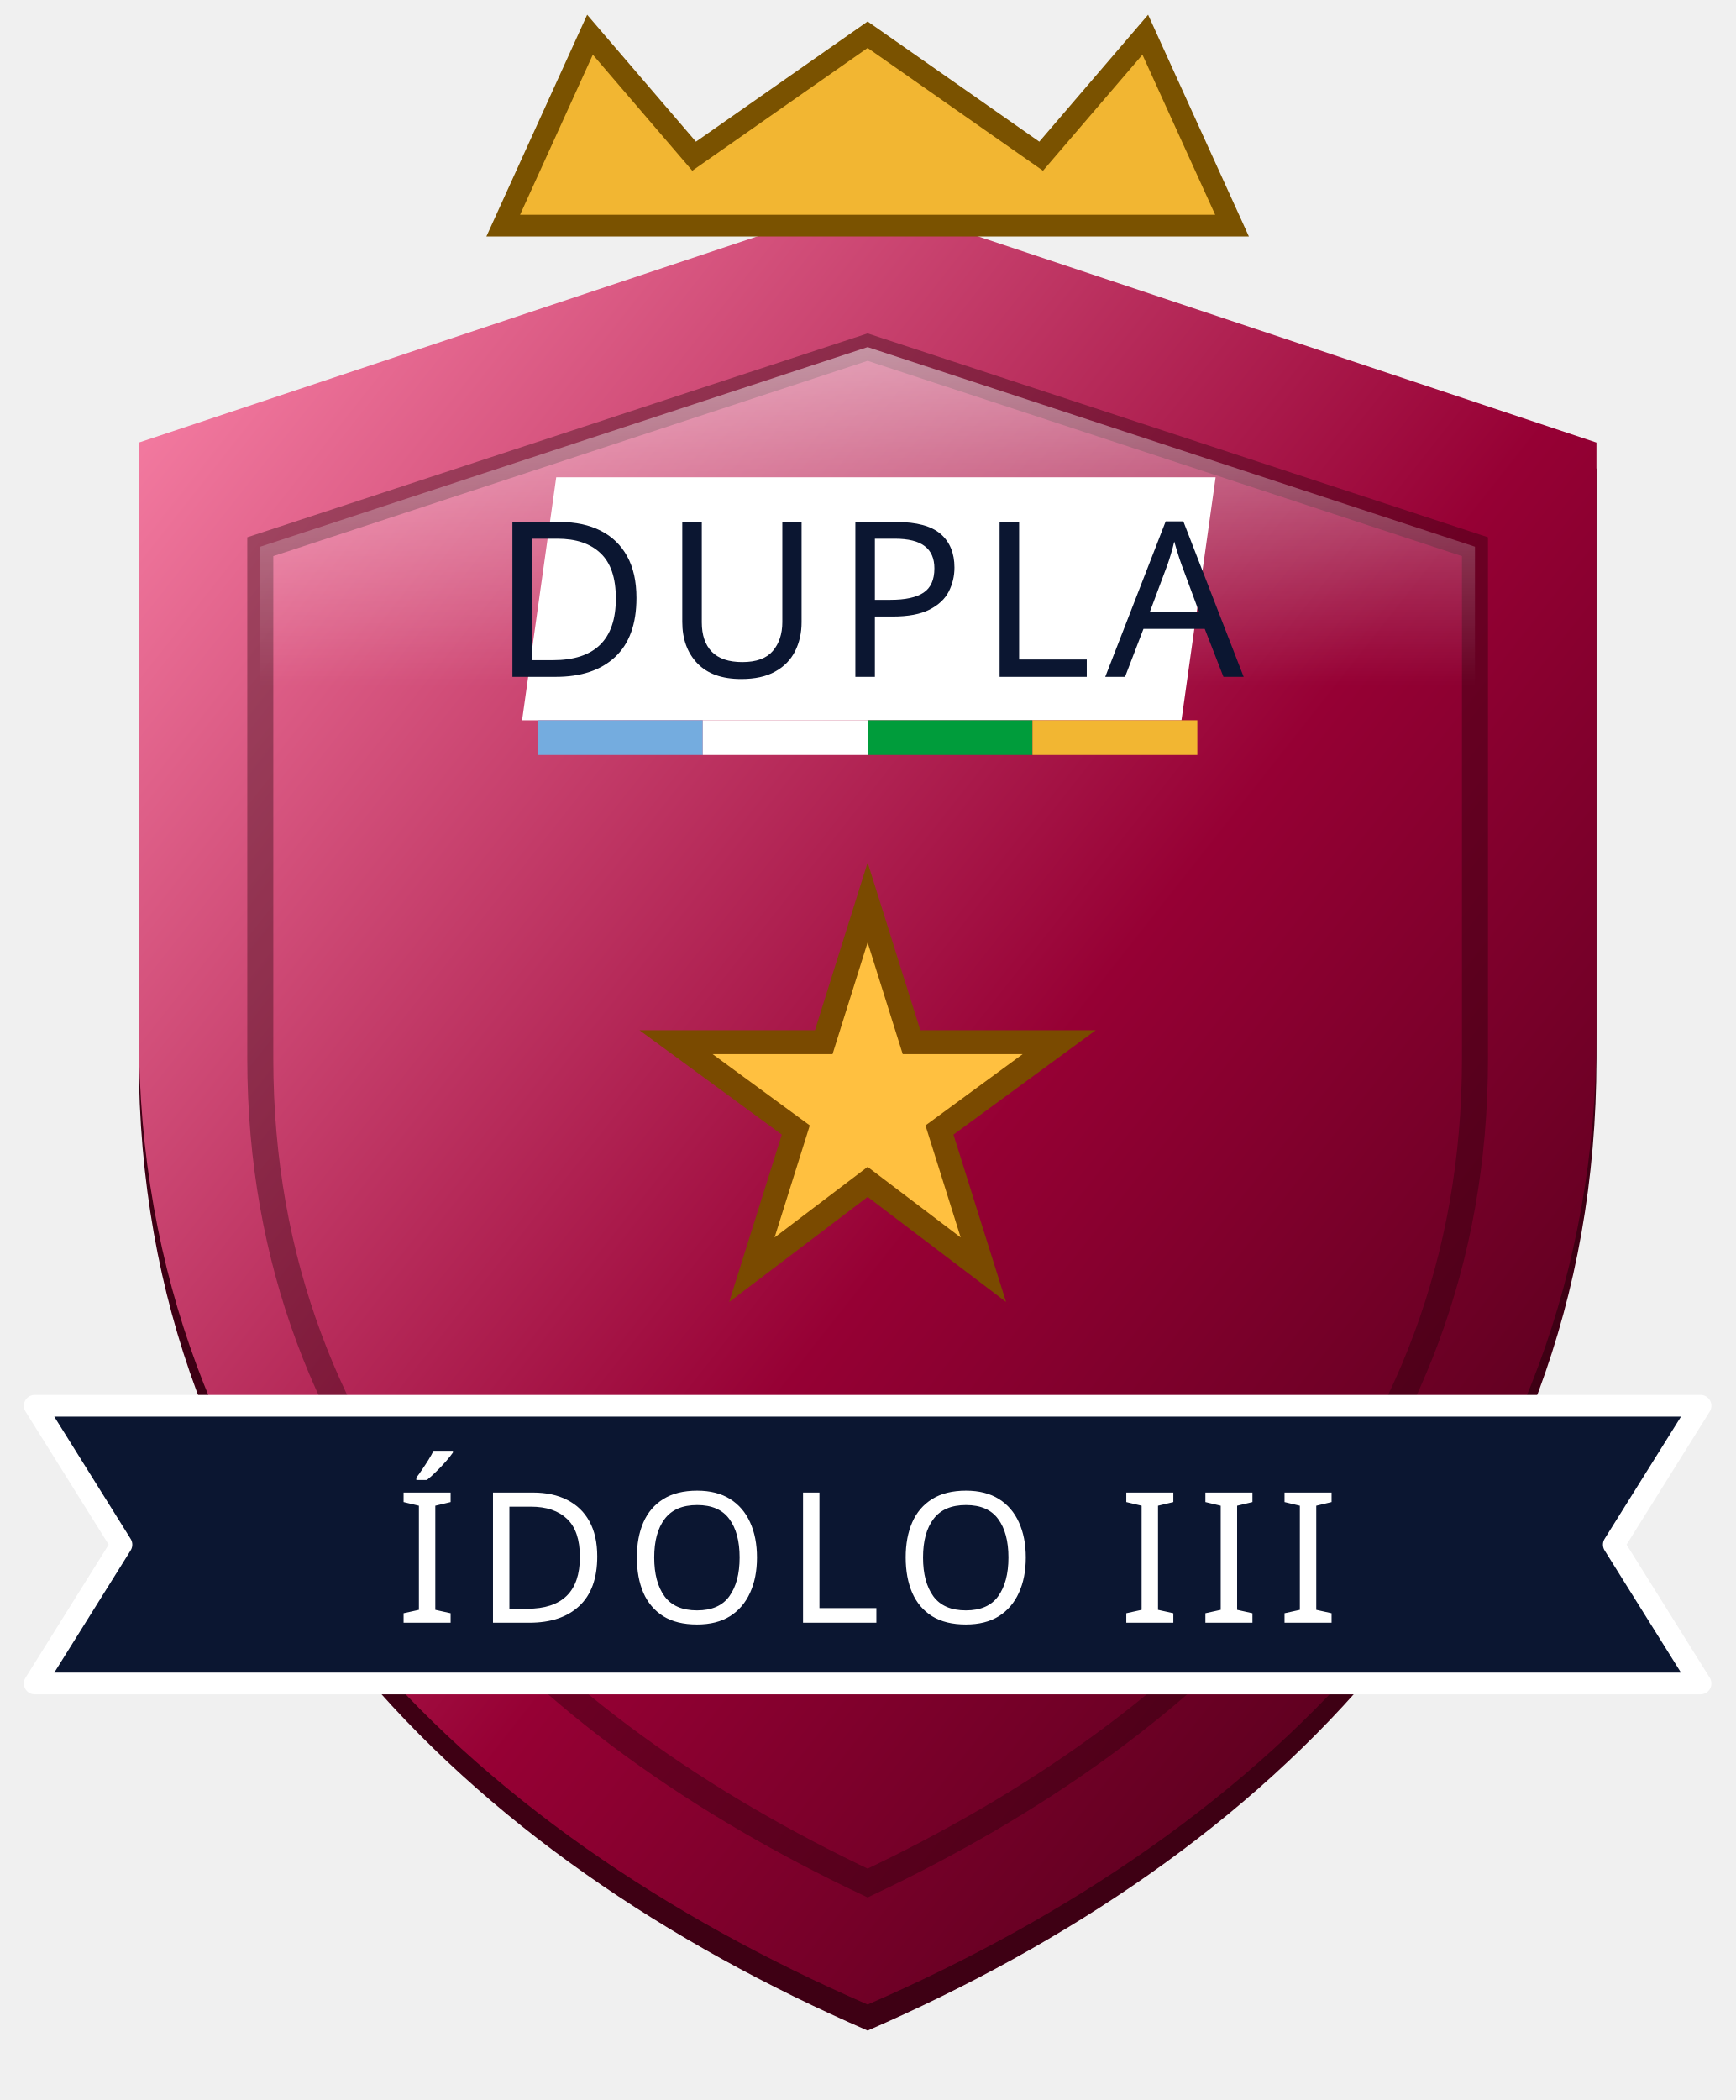
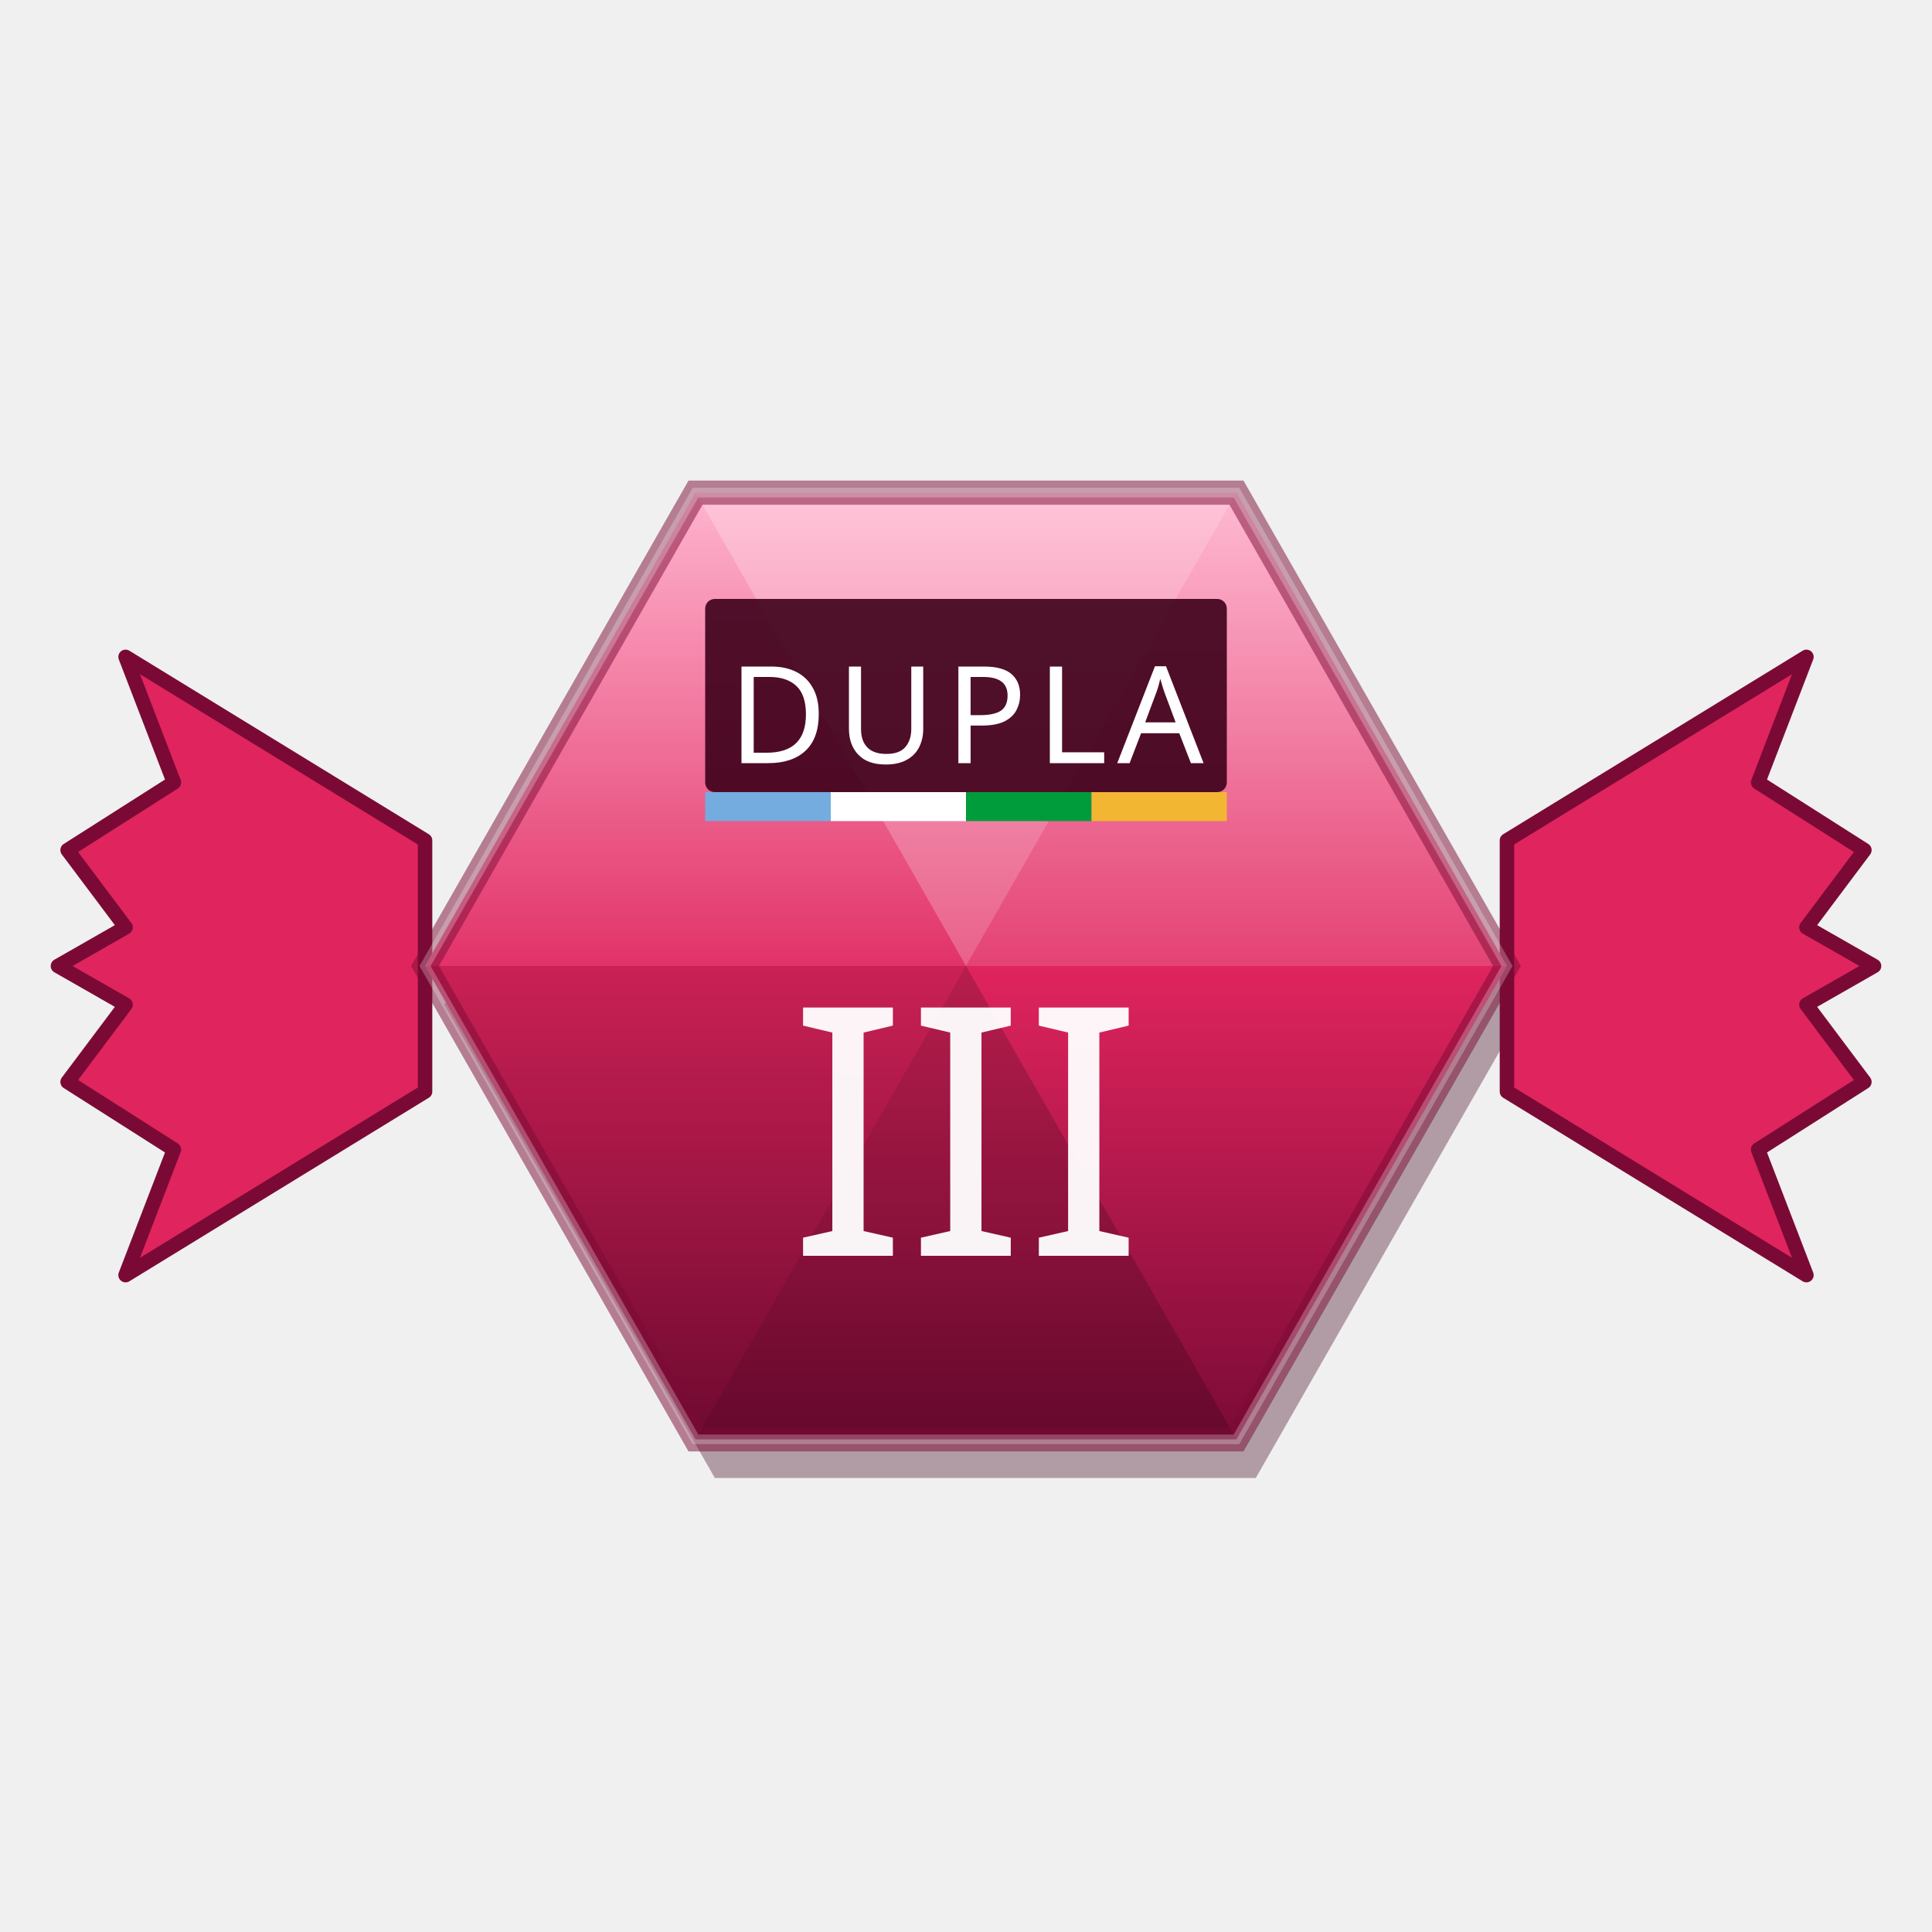
- <svg xmlns="http://www.w3.org/2000/svg" viewBox="0 -18 200 242" width="200" height="242">
+ <svg xmlns="http://www.w3.org/2000/svg" viewBox="0 0 200 200" width="200" height="200">
  <defs>
-     <linearGradient id="g-idolo-3" x1="0" y1="0" x2="1" y2="1">
-       <stop offset="0" stop-color="#FF8AAE" />
-       <stop offset=".55" stop-color="#960034" />
-       <stop offset="1" stop-color="#3E0014" />
-     </linearGradient>
-     <linearGradient id="s-idolo-3" x1="0" y1="0" x2="0" y2="1">
-       <stop offset="0" stop-color="#FFFFFF" stop-opacity=".5" />
-       <stop offset=".5" stop-color="#FFFFFF" stop-opacity="0" />
+     <linearGradient id="g" x1="0" y1="0" x2="0" y2="1">
+       <stop offset="0" stop-color="#FFB0CC" />
+       <stop offset=".5" stop-color="#E0245E" />
+       <stop offset="1" stop-color="#7A0A35" />
    </linearGradient>
  </defs>
-   <path d="M100 8 L184 36 V104 C184 160 146 196 100 216 C54 196 16 160 16 104 V36 Z" fill="#3E0014" />
-   <path d="M100 8 L184 36 V104 C184 160 146 196 100 216 C54 196 16 160 16 104 V36 Z" fill="url(#g-idolo-3)" transform="translate(0 -3)" />
-   <path d="M100 22 L170 45 V104 C170 151 138 181 100 199 C62 181 30 151 30 104 V45 Z" fill="none" stroke="#1E0008" stroke-opacity=".35" stroke-width="3" />
-   <path d="M30 45 L100 22 L170 45 V90 C130 80 70 80 30 100 Z" fill="url(#s-idolo-3)" />
-   <g transform="translate(100 52)">
-     <g transform="skewX(-8)">
-       <rect x="-38" y="-15" width="76" height="28" fill="#FFFFFF" />
-     </g>
-     <text x="0" y="8" text-anchor="middle" font-family="Bebas Neue, sans-serif" font-size="25" letter-spacing="1.5" fill="#0B1631">DUPLA</text>
-     <rect x="-38" y="13" width="19" height="4" fill="#74ACDF" />
-     <rect x="-19" y="13" width="19" height="4" fill="#FFFFFF" />
-     <rect x="0" y="13" width="19" height="4" fill="#009C3B" />
-     <rect x="19" y="13" width="19" height="4" fill="#F2B632" />
+   <path d="M128 51 L156 100 L128 149 L72 149 L44 100 L72 51 Z" fill="#3D0019" transform="translate(2 4)" opacity=".35" />
+   <path d="M156 87 L187 68 L182 81 L193 88 L187 96 L194 100 L187 104 L193 112 L182 119 L187 132 L156 113 Z" fill="#E0245E" stroke="#7A0A35" stroke-width="1.5" stroke-linejoin="round" />
+   <path d="M44 87 L13 68 L18 81 L7 88 L13 96 L6 100 L13 104 L7 112 L18 119 L13 132 L44 113 Z" fill="#E0245E" stroke="#7A0A35" stroke-width="1.5" stroke-linejoin="round" />
+   <path d="M128 51 L156 100 L128 149 L72 149 L44 100 L72 51 Z" fill="url(#g)" />
+   <path d="M72 51 L128 51 L100 100 Z" fill="#FFF" opacity=".28" />
+   <path d="M128 51 L156 100 L100 100 Z" fill="#FFF" opacity=".14" />
+   <path d="M72 51 L44 100 L100 100 Z" fill="#FFF" opacity=".07" />
+   <path d="M72 149 L128 149 L100 100 Z" fill="#000" opacity=".18" />
+   <path d="M44 100 L72 149 L100 100 Z" fill="#000" opacity=".1" />
+   <path d="M128 51 L156 100 L128 149 L72 149 L44 100 L72 51 Z" fill="none" stroke="#7A0A35" stroke-width="2.5" stroke-opacity=".5" />
+   <path d="M128 51 L156 100 L128 149 L72 149 L44 100 L72 51 Z" fill="none" stroke="#FFF" stroke-width="1" stroke-opacity=".25" />
+   <g transform="translate(100 72)">
+     <rect x="-27" y="-10" width="54" height="20" rx="1" fill="#3D0019" opacity=".9" />
+     <text x="0" y="7" text-anchor="middle" font-family="Bebas Neue, sans-serif" font-size="14" letter-spacing="1" fill="#FFF">DUPLA</text>
+     <rect x="-27" y="10" width="13" height="3" fill="#74ACDF" />
+     <rect x="-14" y="10" width="14" height="3" fill="#FFF" />
+     <rect x="0" y="10" width="13" height="3" fill="#009C3B" />
+     <rect x="13" y="10" width="14" height="3" fill="#F2B632" />
  </g>
-   <path transform="translate(77 86) scale(.46)" d="M50 0 L61 35 L98 35 L68 57 L79 92 L50 70 L21 92 L32 57 L2 35 L39 35 Z" fill="#FFC040" stroke="#7A4A00" stroke-width="6" />
-   <path d="M4 144 H196 L186 160 L196 176 H4 L14 160 Z" fill="#0B1631" stroke="#FFFFFF" stroke-width="2.5" stroke-linejoin="round" />
-   <text x="100" y="169" text-anchor="middle" font-family="Bebas Neue, sans-serif" font-size="21" letter-spacing="2" fill="#FFFFFF">ÍDOLO III</text>
-   <g transform="translate(58 -14)">
-     <path d="M0 22 L10 0 L22 14 L42 0 L62 14 L74 0 L84 22 Z" fill="#F2B632" stroke="#7A5200" stroke-width="2.5" />
-   </g>
+   <text x="100" y="130" text-anchor="middle" font-family="Bebas Neue, sans-serif" font-size="36" fill="#FFF" opacity=".95">III</text>
</svg>
